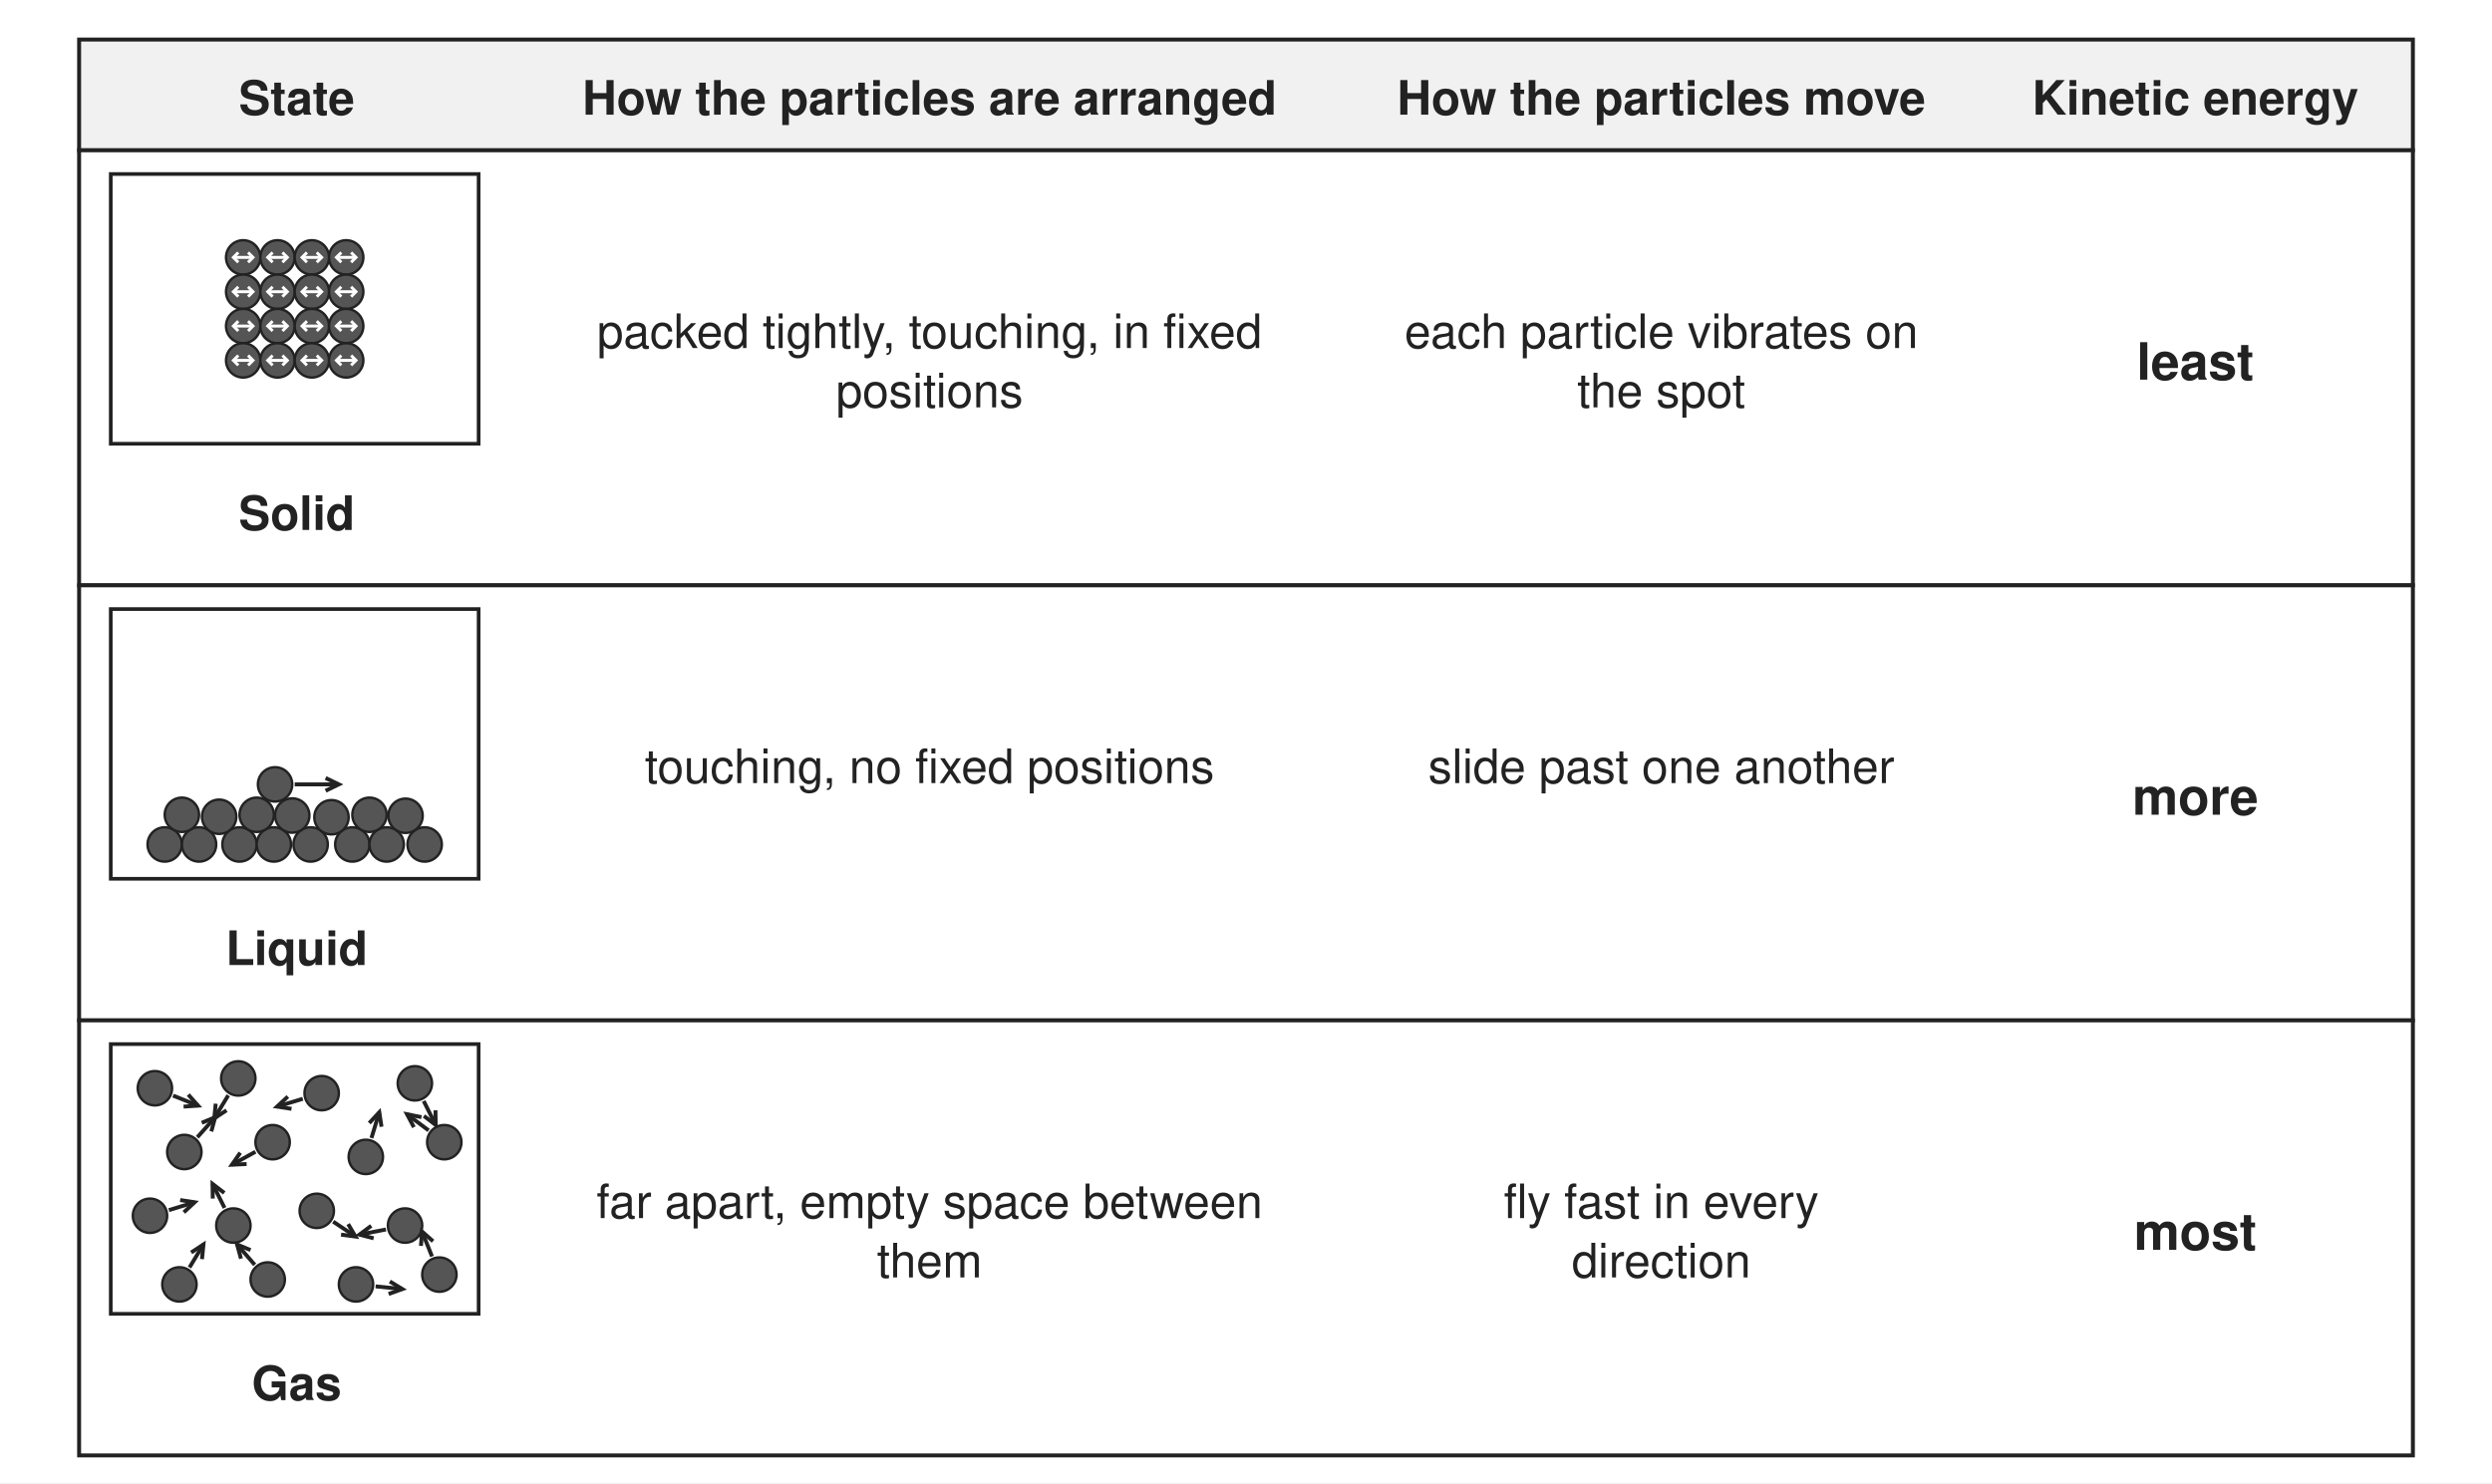
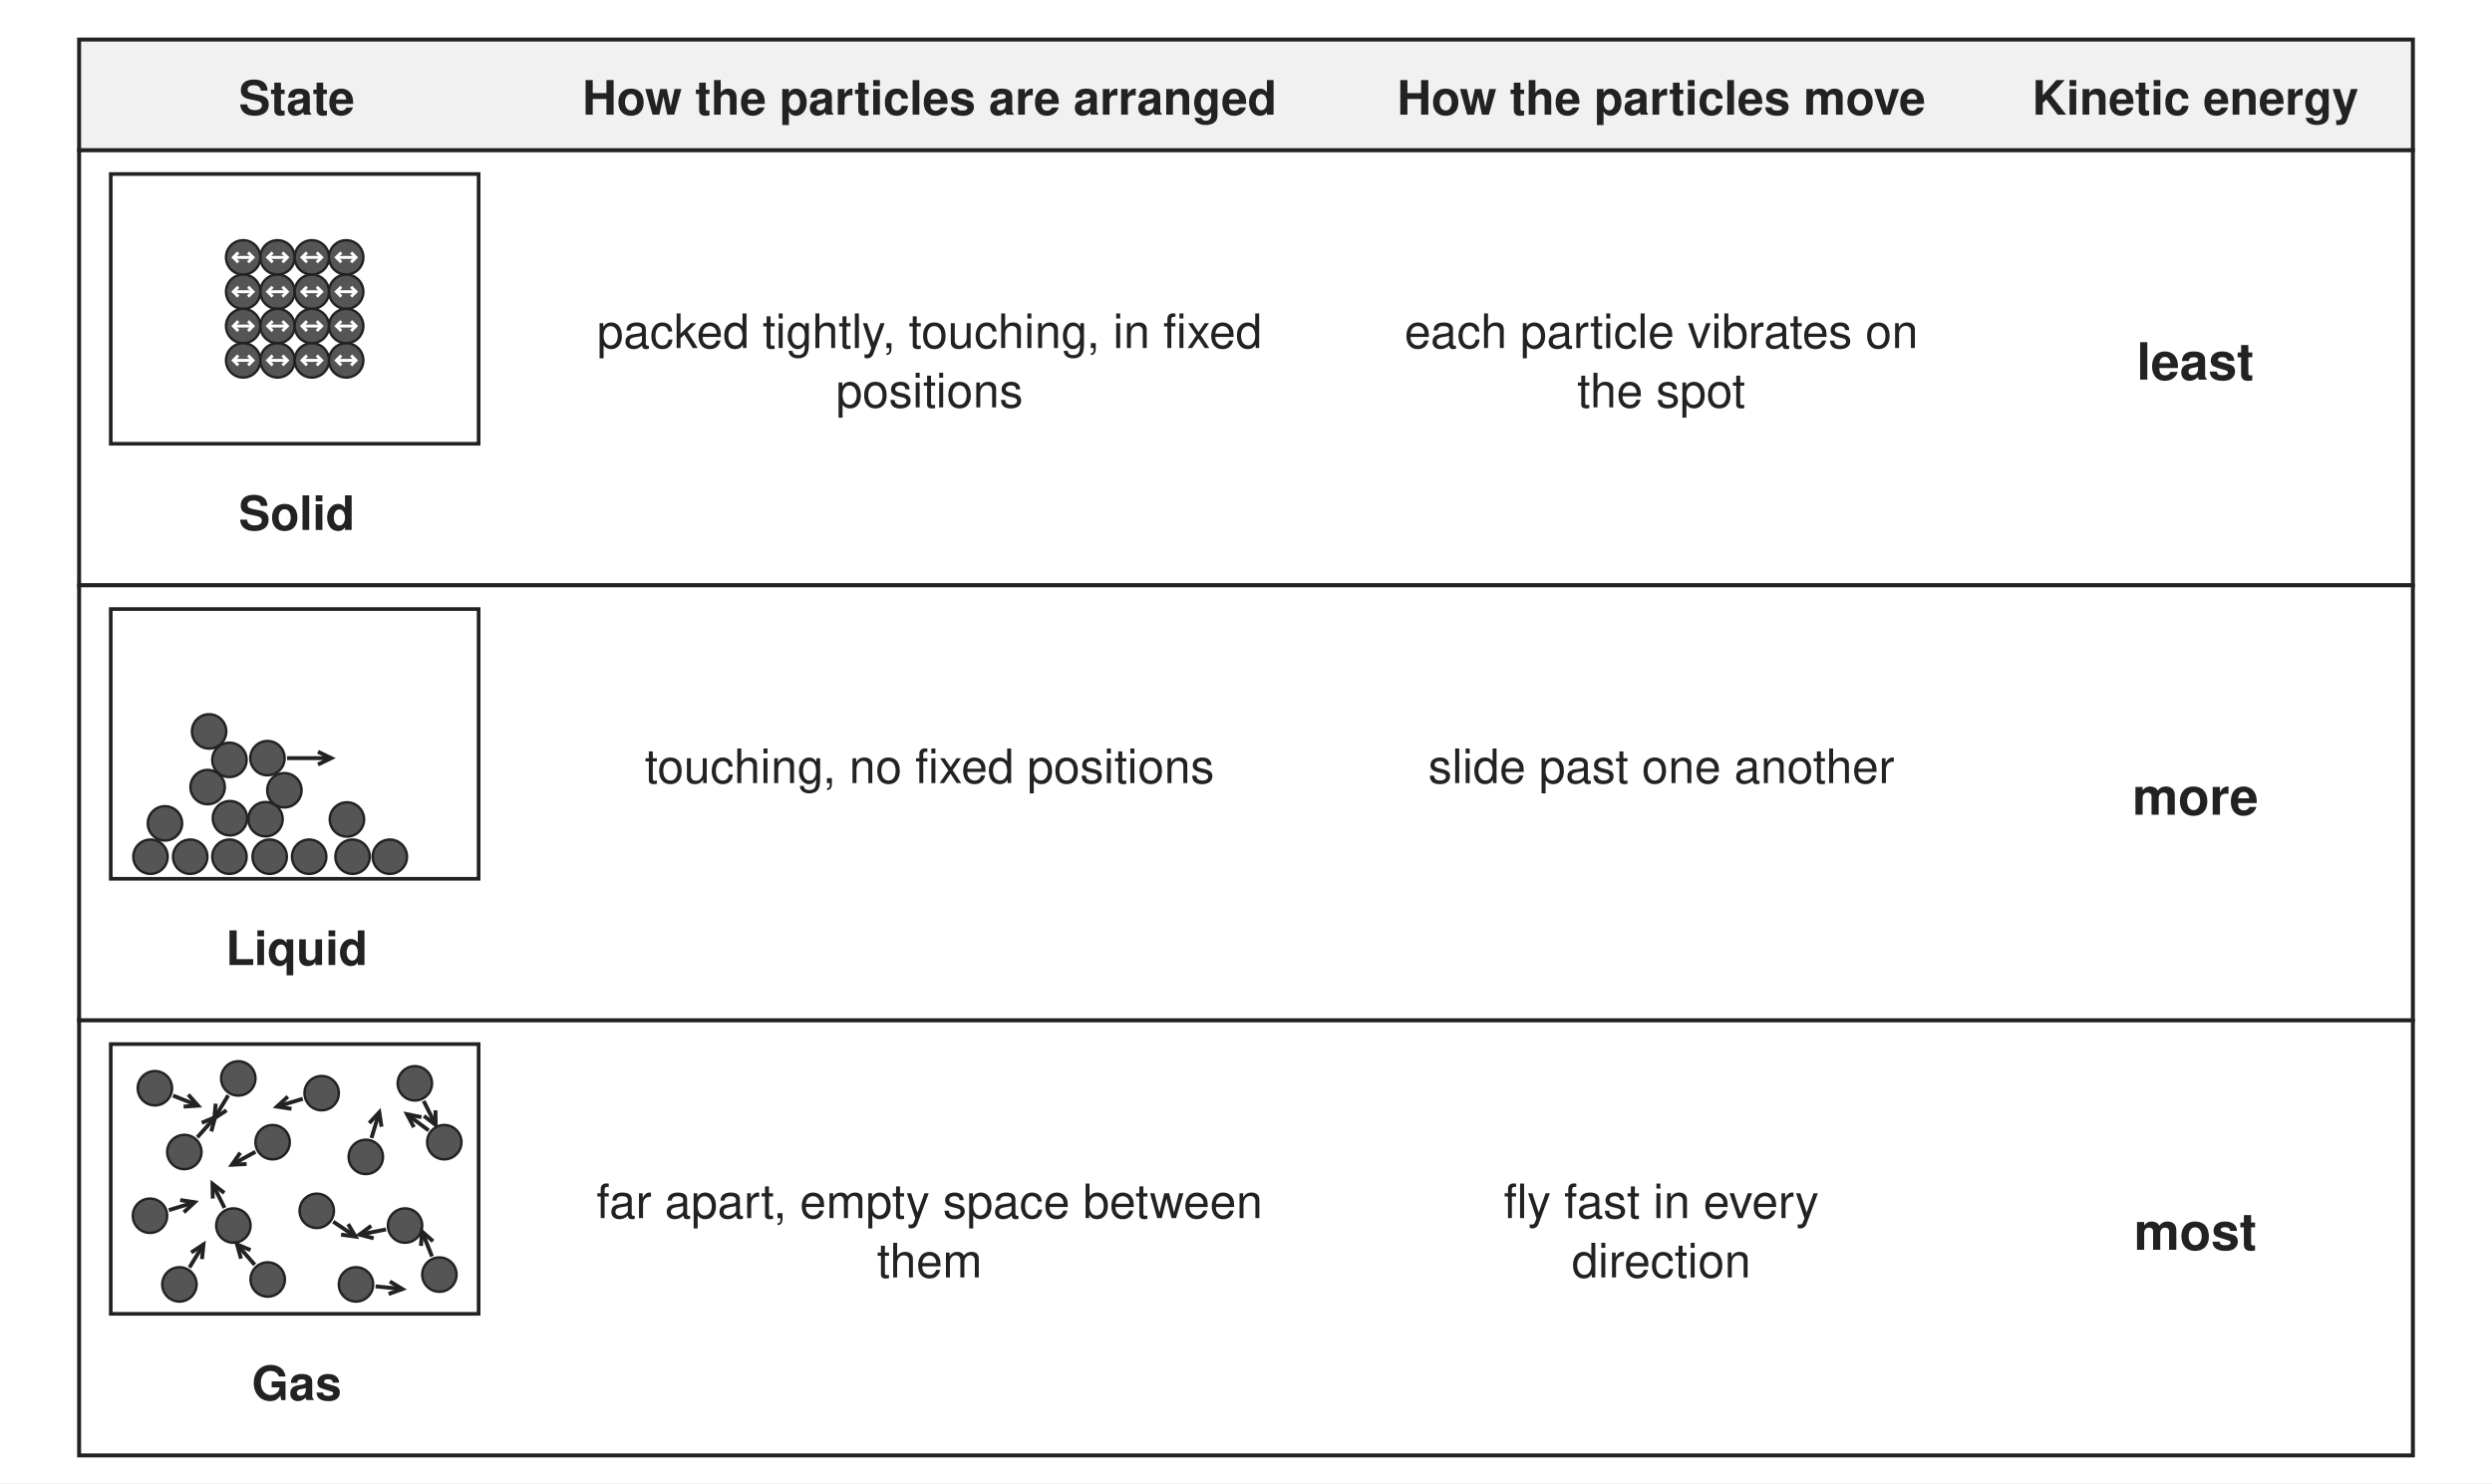
<svg xmlns="http://www.w3.org/2000/svg" viewBox="0 0 630 375" width="100%" role="img" aria-label="A table of the three states: how the particles are arranged, how they move, and their kinetic energy from least (solid) to most (gas)" font-family="Helvetica,Arial,sans-serif" font-size="13" fill="#222">
  <rect width="630" height="375" fill="#ffffff" />
  <rect x="20" y="10" width="590" height="28" fill="#f1f1f1" stroke="#222" />
  <text x="75.0" y="29" text-anchor="middle" font-size="12" font-weight="bold" fill="#222">State</text>
  <text x="235.0" y="29" text-anchor="middle" font-size="12" font-weight="bold" fill="#222">How the particles are arranged</text>
  <text x="420.0" y="29" text-anchor="middle" font-size="12" font-weight="bold" fill="#222">How the particles move</text>
  <text x="555.0" y="29" text-anchor="middle" font-size="12" font-weight="bold" fill="#222">Kinetic energy</text>
  <rect x="20" y="38" width="590" height="110" fill="#ffffff" stroke="#222" />
  <g transform="translate(28 44) scale(0.62)">
    <rect x="0" y="0" width="150" height="110" fill="#ffffff" stroke="#222" stroke-width="1.5" />
    <circle cx="54.0" cy="34.0" r="7" fill="#555" stroke="#222" stroke-width="1" />
    <line x1="50.0" y1="34.0" x2="58.0" y2="34.0" stroke="#ffffff" stroke-width="1.2" />
    <polyline points="52.0,32.0 50.0,34.0 52.0,36.0" fill="none" stroke="#ffffff" stroke-width="1.2" />
    <polyline points="56.0,32.0 58.0,34.0 56.0,36.0" fill="none" stroke="#ffffff" stroke-width="1.2" />
    <circle cx="54.0" cy="48.0" r="7" fill="#555" stroke="#222" stroke-width="1" />
    <line x1="50.0" y1="48.0" x2="58.0" y2="48.0" stroke="#ffffff" stroke-width="1.2" />
    <polyline points="52.0,46.0 50.0,48.0 52.0,50.0" fill="none" stroke="#ffffff" stroke-width="1.2" />
    <polyline points="56.0,46.0 58.0,48.0 56.0,50.0" fill="none" stroke="#ffffff" stroke-width="1.2" />
    <circle cx="54.0" cy="62.0" r="7" fill="#555" stroke="#222" stroke-width="1" />
    <line x1="50.0" y1="62.0" x2="58.0" y2="62.0" stroke="#ffffff" stroke-width="1.2" />
    <polyline points="52.0,60.0 50.0,62.0 52.0,64.0" fill="none" stroke="#ffffff" stroke-width="1.2" />
    <polyline points="56.0,60.0 58.0,62.0 56.0,64.0" fill="none" stroke="#ffffff" stroke-width="1.2" />
    <circle cx="54.0" cy="76.0" r="7" fill="#555" stroke="#222" stroke-width="1" />
    <line x1="50.0" y1="76.0" x2="58.0" y2="76.0" stroke="#ffffff" stroke-width="1.2" />
    <polyline points="52.0,74.0 50.0,76.0 52.0,78.0" fill="none" stroke="#ffffff" stroke-width="1.2" />
    <polyline points="56.0,74.0 58.0,76.0 56.0,78.0" fill="none" stroke="#ffffff" stroke-width="1.2" />
    <circle cx="68.0" cy="34.0" r="7" fill="#555" stroke="#222" stroke-width="1" />
    <line x1="64.0" y1="34.0" x2="72.0" y2="34.0" stroke="#ffffff" stroke-width="1.2" />
    <polyline points="66.0,32.0 64.0,34.0 66.0,36.0" fill="none" stroke="#ffffff" stroke-width="1.2" />
    <polyline points="70.0,32.0 72.0,34.0 70.0,36.0" fill="none" stroke="#ffffff" stroke-width="1.2" />
    <circle cx="68.0" cy="48.0" r="7" fill="#555" stroke="#222" stroke-width="1" />
    <line x1="64.0" y1="48.0" x2="72.0" y2="48.0" stroke="#ffffff" stroke-width="1.2" />
    <polyline points="66.0,46.0 64.0,48.0 66.0,50.0" fill="none" stroke="#ffffff" stroke-width="1.2" />
    <polyline points="70.0,46.0 72.0,48.0 70.0,50.0" fill="none" stroke="#ffffff" stroke-width="1.2" />
    <circle cx="68.0" cy="62.0" r="7" fill="#555" stroke="#222" stroke-width="1" />
    <line x1="64.0" y1="62.0" x2="72.0" y2="62.0" stroke="#ffffff" stroke-width="1.2" />
    <polyline points="66.0,60.0 64.0,62.0 66.0,64.0" fill="none" stroke="#ffffff" stroke-width="1.2" />
    <polyline points="70.0,60.0 72.0,62.0 70.0,64.0" fill="none" stroke="#ffffff" stroke-width="1.2" />
    <circle cx="68.0" cy="76.0" r="7" fill="#555" stroke="#222" stroke-width="1" />
    <line x1="64.0" y1="76.0" x2="72.0" y2="76.0" stroke="#ffffff" stroke-width="1.2" />
    <polyline points="66.0,74.0 64.0,76.0 66.0,78.0" fill="none" stroke="#ffffff" stroke-width="1.2" />
    <polyline points="70.0,74.0 72.0,76.0 70.0,78.0" fill="none" stroke="#ffffff" stroke-width="1.2" />
    <circle cx="82.0" cy="34.0" r="7" fill="#555" stroke="#222" stroke-width="1" />
    <line x1="78.0" y1="34.0" x2="86.0" y2="34.0" stroke="#ffffff" stroke-width="1.2" />
    <polyline points="80.0,32.0 78.0,34.0 80.0,36.0" fill="none" stroke="#ffffff" stroke-width="1.2" />
    <polyline points="84.0,32.0 86.0,34.0 84.0,36.0" fill="none" stroke="#ffffff" stroke-width="1.2" />
    <circle cx="82.0" cy="48.0" r="7" fill="#555" stroke="#222" stroke-width="1" />
    <line x1="78.0" y1="48.0" x2="86.0" y2="48.0" stroke="#ffffff" stroke-width="1.2" />
    <polyline points="80.0,46.0 78.0,48.0 80.0,50.0" fill="none" stroke="#ffffff" stroke-width="1.2" />
    <polyline points="84.0,46.0 86.0,48.0 84.0,50.0" fill="none" stroke="#ffffff" stroke-width="1.2" />
    <circle cx="82.0" cy="62.0" r="7" fill="#555" stroke="#222" stroke-width="1" />
    <line x1="78.0" y1="62.0" x2="86.0" y2="62.0" stroke="#ffffff" stroke-width="1.2" />
    <polyline points="80.0,60.0 78.0,62.0 80.0,64.0" fill="none" stroke="#ffffff" stroke-width="1.2" />
    <polyline points="84.0,60.0 86.0,62.0 84.0,64.0" fill="none" stroke="#ffffff" stroke-width="1.2" />
    <circle cx="82.0" cy="76.0" r="7" fill="#555" stroke="#222" stroke-width="1" />
    <line x1="78.0" y1="76.0" x2="86.0" y2="76.0" stroke="#ffffff" stroke-width="1.2" />
    <polyline points="80.0,74.0 78.0,76.0 80.0,78.0" fill="none" stroke="#ffffff" stroke-width="1.2" />
    <polyline points="84.0,74.0 86.0,76.0 84.0,78.0" fill="none" stroke="#ffffff" stroke-width="1.2" />
    <circle cx="96.0" cy="34.0" r="7" fill="#555" stroke="#222" stroke-width="1" />
    <line x1="92.0" y1="34.0" x2="100.0" y2="34.0" stroke="#ffffff" stroke-width="1.2" />
    <polyline points="94.0,32.0 92.0,34.0 94.0,36.0" fill="none" stroke="#ffffff" stroke-width="1.2" />
    <polyline points="98.0,32.0 100.0,34.0 98.0,36.0" fill="none" stroke="#ffffff" stroke-width="1.2" />
    <circle cx="96.0" cy="48.0" r="7" fill="#555" stroke="#222" stroke-width="1" />
    <line x1="92.0" y1="48.0" x2="100.0" y2="48.0" stroke="#ffffff" stroke-width="1.2" />
    <polyline points="94.0,46.0 92.0,48.0 94.0,50.0" fill="none" stroke="#ffffff" stroke-width="1.2" />
    <polyline points="98.0,46.0 100.0,48.0 98.0,50.0" fill="none" stroke="#ffffff" stroke-width="1.2" />
    <circle cx="96.0" cy="62.0" r="7" fill="#555" stroke="#222" stroke-width="1" />
    <line x1="92.0" y1="62.0" x2="100.0" y2="62.0" stroke="#ffffff" stroke-width="1.2" />
    <polyline points="94.0,60.0 92.0,62.0 94.0,64.0" fill="none" stroke="#ffffff" stroke-width="1.2" />
    <polyline points="98.0,60.0 100.0,62.0 98.0,64.0" fill="none" stroke="#ffffff" stroke-width="1.2" />
    <circle cx="96.0" cy="76.0" r="7" fill="#555" stroke="#222" stroke-width="1" />
    <line x1="92.0" y1="76.0" x2="100.0" y2="76.0" stroke="#ffffff" stroke-width="1.2" />
    <polyline points="94.0,74.0 92.0,76.0 94.0,78.0" fill="none" stroke="#ffffff" stroke-width="1.2" />
    <polyline points="98.0,74.0 100.0,76.0 98.0,78.0" fill="none" stroke="#ffffff" stroke-width="1.2" />
  </g>
  <text x="75" y="134" text-anchor="middle" font-size="12" font-weight="bold" fill="#222">Solid</text>
  <text x="235.0" y="88" text-anchor="middle" font-size="12" font-weight="normal" fill="#222">packed tightly, touching, in fixed</text>
  <text x="235.0" y="103" text-anchor="middle" font-size="12" font-weight="normal" fill="#222">positions</text>
  <text x="420.0" y="88" text-anchor="middle" font-size="12" font-weight="normal" fill="#222">each particle vibrates on</text>
  <text x="420.0" y="103" text-anchor="middle" font-size="12" font-weight="normal" fill="#222">the spot</text>
  <text x="555.0" y="96" text-anchor="middle" font-size="13" font-weight="bold" fill="#222">least</text>
  <rect x="20" y="148" width="590" height="110" fill="#ffffff" stroke="#222" />
  <g transform="translate(28 154) scale(0.62)">
    <rect x="0" y="0" width="150" height="110" fill="#ffffff" stroke="#222" stroke-width="1.5" />
-     <circle cx="22.0" cy="96.0" r="7" fill="#555" stroke="#222" stroke-width="1" />
-     <circle cx="36.0" cy="96.0" r="7" fill="#555" stroke="#222" stroke-width="1" />
-     <circle cx="52.5" cy="96.0" r="7" fill="#555" stroke="#222" stroke-width="1" />
-     <circle cx="66.5" cy="96.0" r="7" fill="#555" stroke="#222" stroke-width="1" />
-     <circle cx="81.5" cy="96.0" r="7" fill="#555" stroke="#222" stroke-width="1" />
-     <circle cx="98.5" cy="96.0" r="7" fill="#555" stroke="#222" stroke-width="1" />
-     <circle cx="112.5" cy="96.0" r="7" fill="#555" stroke="#222" stroke-width="1" />
-     <circle cx="128.0" cy="96.0" r="7" fill="#555" stroke="#222" stroke-width="1" />
-     <circle cx="29.0" cy="83.9" r="7" fill="#555" stroke="#222" stroke-width="1" />
-     <circle cx="44.2" cy="84.7" r="7" fill="#555" stroke="#222" stroke-width="1" />
-     <circle cx="59.5" cy="83.9" r="7" fill="#555" stroke="#222" stroke-width="1" />
-     <circle cx="74.0" cy="84.2" r="7" fill="#555" stroke="#222" stroke-width="1" />
-     <circle cx="90.0" cy="84.9" r="7" fill="#555" stroke="#222" stroke-width="1" />
-     <circle cx="105.5" cy="83.9" r="7" fill="#555" stroke="#222" stroke-width="1" />
-     <circle cx="120.2" cy="84.3" r="7" fill="#555" stroke="#222" stroke-width="1" />
-     <circle cx="67.0" cy="71.5" r="7" fill="#555" stroke="#222" stroke-width="1" />
-     <line x1="75.0" y1="71.5" x2="93.0" y2="71.5" stroke="#222" stroke-width="1.6" />
-     <polyline points="87.6,74.1 93.0,71.5 87.6,68.9" fill="none" stroke="#222" stroke-width="1.6" />
+     <circle cx="16.2" cy="101.0" r="7" fill="#555" stroke="#222" stroke-width="1" />
+     <circle cx="32.4" cy="101.0" r="7" fill="#555" stroke="#222" stroke-width="1" />
+     <circle cx="48.4" cy="101.0" r="7" fill="#555" stroke="#222" stroke-width="1" />
+     <circle cx="64.8" cy="101.0" r="7" fill="#555" stroke="#222" stroke-width="1" />
+     <circle cx="80.9" cy="101.0" r="7" fill="#555" stroke="#222" stroke-width="1" />
+     <circle cx="98.6" cy="101.0" r="7" fill="#555" stroke="#222" stroke-width="1" />
+     <circle cx="113.8" cy="101.0" r="7" fill="#555" stroke="#222" stroke-width="1" />
+     <circle cx="48.6" cy="85.3" r="7" fill="#555" stroke="#222" stroke-width="1" />
+     <circle cx="63.1" cy="85.7" r="7" fill="#555" stroke="#222" stroke-width="1" />
+     <circle cx="22.1" cy="87.4" r="7" fill="#555" stroke="#222" stroke-width="1" />
+     <circle cx="96.3" cy="85.8" r="7" fill="#555" stroke="#222" stroke-width="1" />
+     <circle cx="39.5" cy="72.6" r="7" fill="#555" stroke="#222" stroke-width="1" />
+     <circle cx="70.8" cy="73.9" r="7" fill="#555" stroke="#222" stroke-width="1" />
+     <circle cx="48.4" cy="61.5" r="7" fill="#555" stroke="#222" stroke-width="1" />
+     <circle cx="40.1" cy="49.9" r="7" fill="#555" stroke="#222" stroke-width="1" />
+     <circle cx="63.9" cy="60.8" r="7" fill="#555" stroke="#222" stroke-width="1" />
+     <line x1="71.9" y1="60.8" x2="89.9" y2="60.8" stroke="#222" stroke-width="1.6" />
+     <polyline points="84.5,63.4 89.9,60.8 84.5,58.2" fill="none" stroke="#222" stroke-width="1.6" />
  </g>
  <text x="75" y="244" text-anchor="middle" font-size="12" font-weight="bold" fill="#222">Liquid</text>
  <text x="235.0" y="198" text-anchor="middle" font-size="12" font-weight="normal" fill="#222">touching, no fixed positions</text>
  <text x="420.0" y="198" text-anchor="middle" font-size="12" font-weight="normal" fill="#222">slide past one another</text>
  <text x="555.0" y="206" text-anchor="middle" font-size="13" font-weight="bold" fill="#222">more</text>
  <rect x="20" y="258" width="590" height="110" fill="#ffffff" stroke="#222" />
  <g transform="translate(28 264) scale(0.62)">
    <rect x="0" y="0" width="150" height="110" fill="#ffffff" stroke="#222" stroke-width="1.5" />
    <circle cx="18.0" cy="18.0" r="7" fill="#555" stroke="#222" stroke-width="1" />
    <line x1="25.4" y1="21.0" x2="35.6" y2="25.1" stroke="#222" stroke-width="1.6" />
    <polyline points="29.7,25.5 35.6,25.1 31.6,20.6" fill="none" stroke="#222" stroke-width="1.6" />
    <circle cx="52.0" cy="14.0" r="7" fill="#555" stroke="#222" stroke-width="1" />
    <line x1="47.9" y1="20.9" x2="42.2" y2="30.3" stroke="#222" stroke-width="1.6" />
    <polyline points="42.8,24.3 42.2,30.3 47.2,27.0" fill="none" stroke="#222" stroke-width="1.6" />
    <circle cx="86.0" cy="20.0" r="7" fill="#555" stroke="#222" stroke-width="1" />
    <line x1="78.3" y1="22.3" x2="67.8" y2="25.5" stroke="#222" stroke-width="1.6" />
    <polyline points="72.2,21.4 67.8,25.5 73.7,26.4" fill="none" stroke="#222" stroke-width="1.6" />
    <circle cx="124.0" cy="16.0" r="7" fill="#555" stroke="#222" stroke-width="1" />
    <line x1="127.6" y1="23.2" x2="132.5" y2="33.0" stroke="#222" stroke-width="1.6" />
    <polyline points="127.7,29.3 132.5,33.0 132.4,27.0" fill="none" stroke="#222" stroke-width="1.6" />
    <circle cx="30.0" cy="44.0" r="7" fill="#555" stroke="#222" stroke-width="1" />
    <line x1="35.3" y1="38.0" x2="42.6" y2="29.8" stroke="#222" stroke-width="1.6" />
    <polyline points="41.0,35.6 42.6,29.8 37.1,32.1" fill="none" stroke="#222" stroke-width="1.6" />
    <circle cx="66.0" cy="40.0" r="7" fill="#555" stroke="#222" stroke-width="1" />
    <line x1="59.0" y1="43.9" x2="49.4" y2="49.2" stroke="#222" stroke-width="1.6" />
    <polyline points="52.8,44.3 49.4,49.2 55.4,48.9" fill="none" stroke="#222" stroke-width="1.6" />
    <circle cx="104.0" cy="46.0" r="7" fill="#555" stroke="#222" stroke-width="1" />
    <line x1="106.3" y1="38.3" x2="109.5" y2="27.8" stroke="#222" stroke-width="1.6" />
    <polyline points="110.4,33.7 109.5,27.8 105.4,32.2" fill="none" stroke="#222" stroke-width="1.6" />
    <circle cx="136.0" cy="40.0" r="7" fill="#555" stroke="#222" stroke-width="1" />
    <line x1="129.6" y1="35.2" x2="120.8" y2="28.6" stroke="#222" stroke-width="1.6" />
    <polyline points="126.7,29.8 120.8,28.6 123.6,33.9" fill="none" stroke="#222" stroke-width="1.6" />
    <circle cx="16.0" cy="70.0" r="7" fill="#555" stroke="#222" stroke-width="1" />
    <line x1="23.7" y1="67.7" x2="34.2" y2="64.5" stroke="#222" stroke-width="1.6" />
    <polyline points="29.8,68.6 34.2,64.5 28.3,63.6" fill="none" stroke="#222" stroke-width="1.6" />
    <circle cx="50.0" cy="74.0" r="7" fill="#555" stroke="#222" stroke-width="1" />
    <line x1="46.4" y1="66.8" x2="41.5" y2="57.0" stroke="#222" stroke-width="1.6" />
    <polyline points="46.3,60.7 41.5,57.0 41.6,63.0" fill="none" stroke="#222" stroke-width="1.6" />
    <circle cx="84.0" cy="68.0" r="7" fill="#555" stroke="#222" stroke-width="1" />
    <line x1="90.7" y1="72.4" x2="99.8" y2="78.5" stroke="#222" stroke-width="1.6" />
    <polyline points="93.9,77.7 99.8,78.5 96.8,73.4" fill="none" stroke="#222" stroke-width="1.6" />
    <circle cx="120.0" cy="74.0" r="7" fill="#555" stroke="#222" stroke-width="1" />
    <line x1="112.2" y1="75.6" x2="101.4" y2="77.7" stroke="#222" stroke-width="1.6" />
    <polyline points="106.2,74.1 101.4,77.7 107.2,79.2" fill="none" stroke="#222" stroke-width="1.6" />
    <circle cx="28.0" cy="98.0" r="7" fill="#555" stroke="#222" stroke-width="1" />
    <line x1="32.1" y1="91.1" x2="37.8" y2="81.7" stroke="#222" stroke-width="1.6" />
    <polyline points="37.2,87.7 37.8,81.7 32.8,85.0" fill="none" stroke="#222" stroke-width="1.6" />
    <circle cx="64.0" cy="96.0" r="7" fill="#555" stroke="#222" stroke-width="1" />
    <line x1="58.7" y1="90.0" x2="51.5" y2="81.7" stroke="#222" stroke-width="1.6" />
    <polyline points="57.0,84.0 51.5,81.7 53.1,87.5" fill="none" stroke="#222" stroke-width="1.6" />
    <circle cx="100.0" cy="98.0" r="7" fill="#555" stroke="#222" stroke-width="1" />
    <line x1="108.0" y1="98.8" x2="118.9" y2="99.9" stroke="#222" stroke-width="1.6" />
    <polyline points="113.3,101.9 118.9,99.9 113.8,96.8" fill="none" stroke="#222" stroke-width="1.6" />
    <circle cx="134.0" cy="94.0" r="7" fill="#555" stroke="#222" stroke-width="1" />
    <line x1="131.0" y1="86.6" x2="126.9" y2="76.4" stroke="#222" stroke-width="1.6" />
    <polyline points="131.4,80.4 126.9,76.4 126.5,82.3" fill="none" stroke="#222" stroke-width="1.6" />
  </g>
  <text x="75" y="354" text-anchor="middle" font-size="12" font-weight="bold" fill="#222">Gas</text>
  <text x="235.0" y="308" text-anchor="middle" font-size="12" font-weight="normal" fill="#222">far apart, empty space between</text>
  <text x="235.0" y="323" text-anchor="middle" font-size="12" font-weight="normal" fill="#222">them</text>
  <text x="420.0" y="308" text-anchor="middle" font-size="12" font-weight="normal" fill="#222">fly fast in every</text>
  <text x="420.0" y="323" text-anchor="middle" font-size="12" font-weight="normal" fill="#222">direction</text>
  <text x="555.0" y="316" text-anchor="middle" font-size="13" font-weight="bold" fill="#222">most</text>
</svg>
